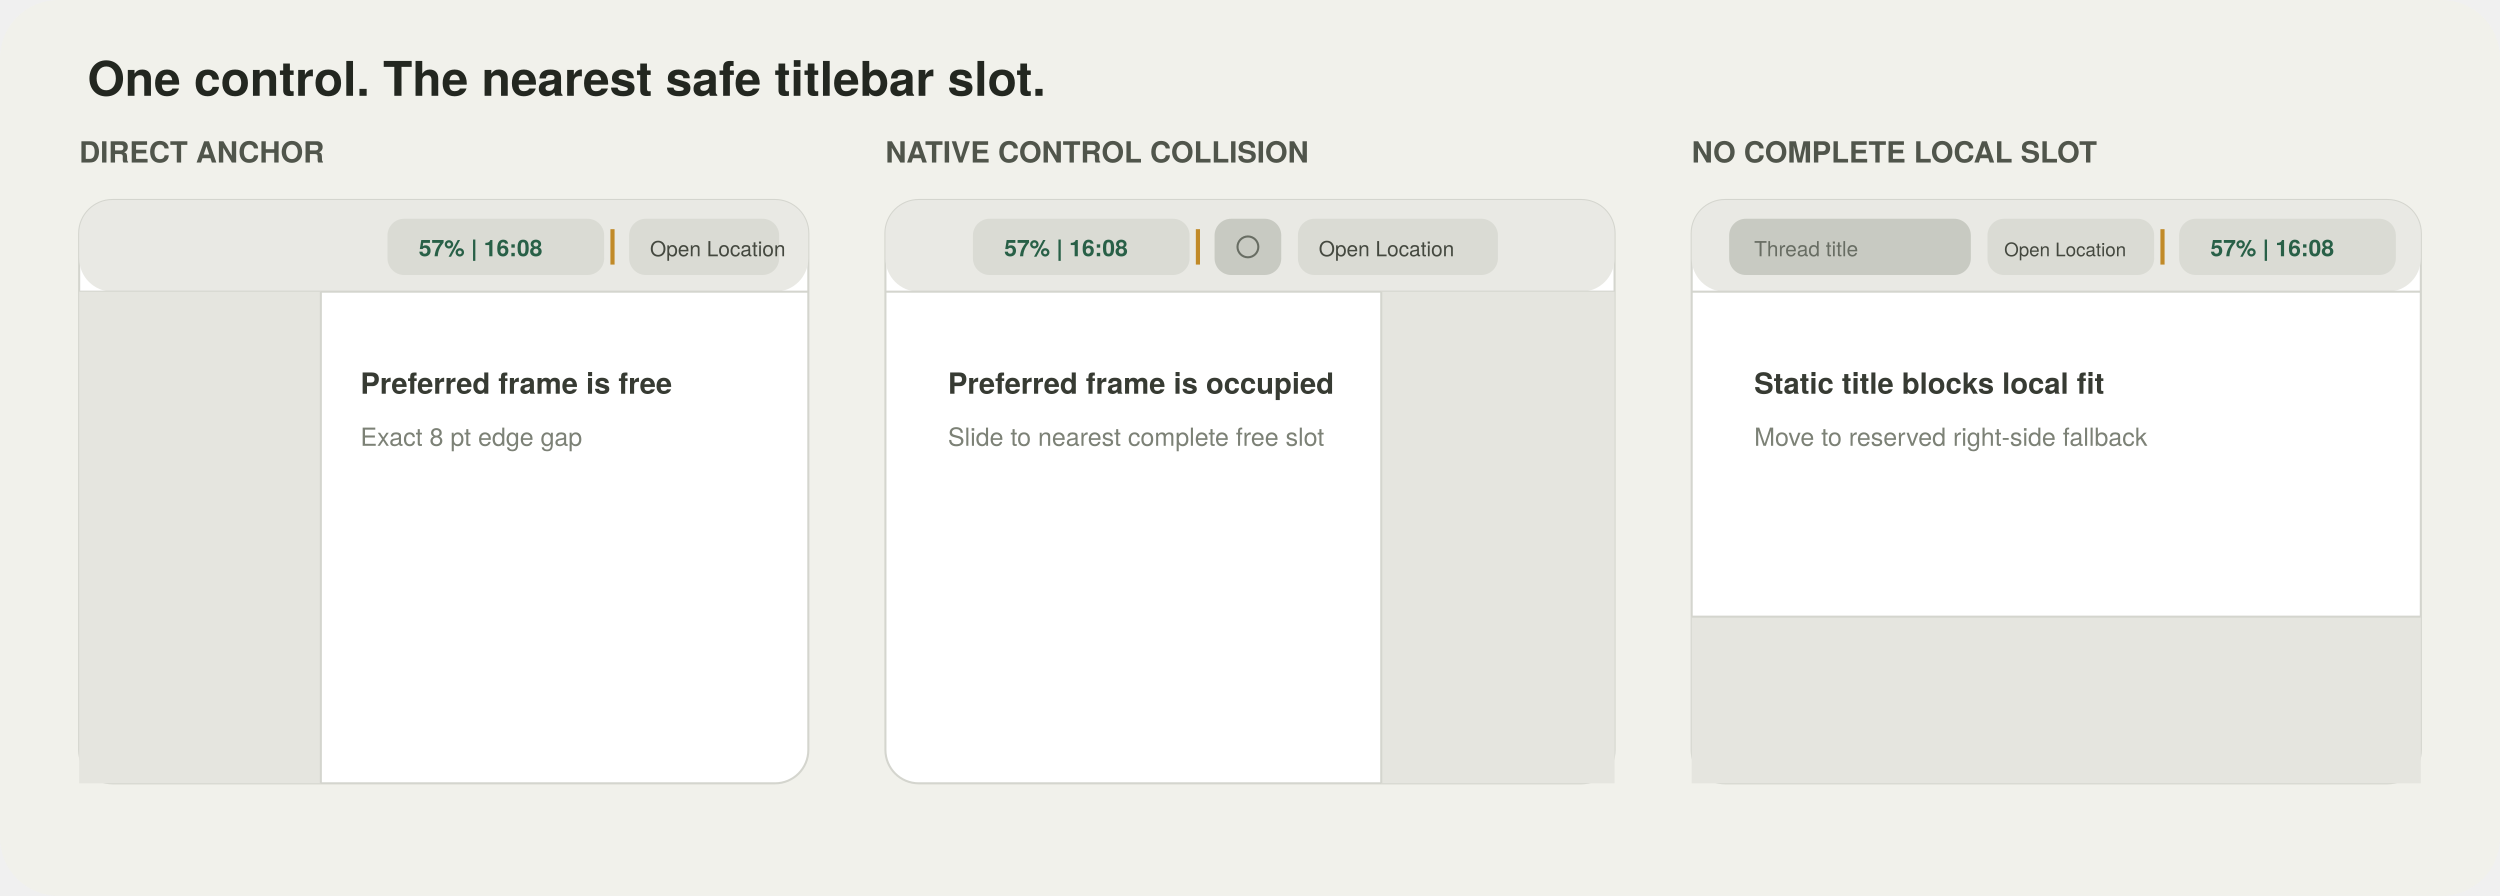
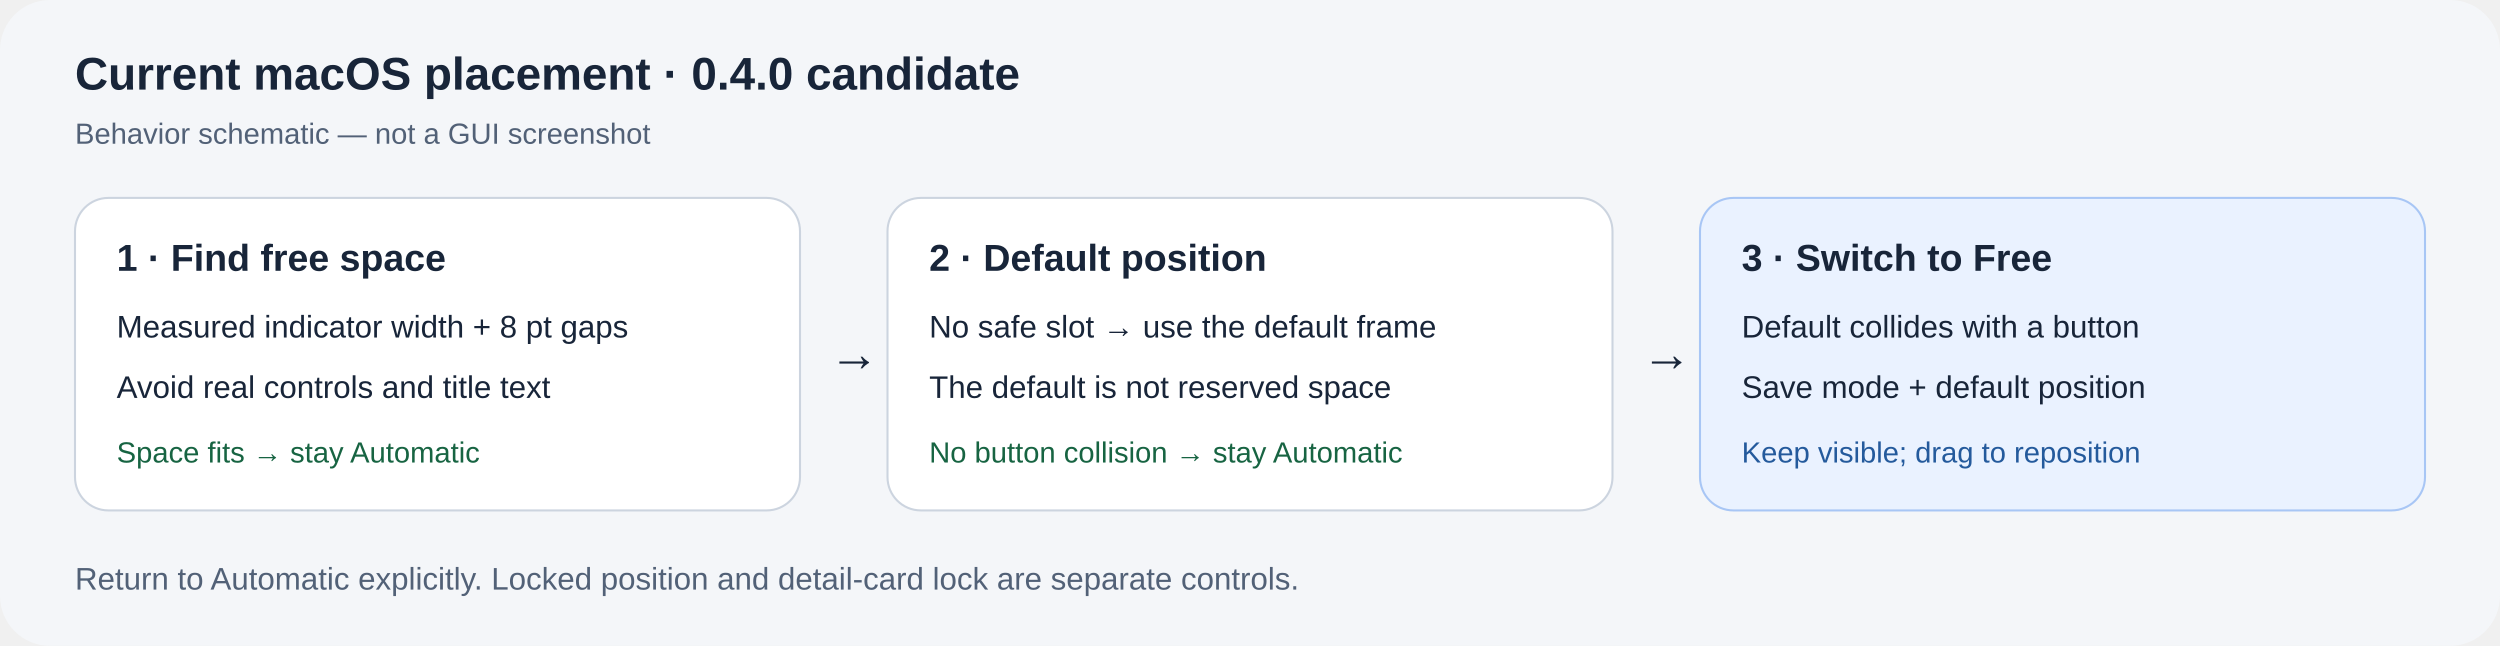
- <svg xmlns="http://www.w3.org/2000/svg" width="1200" height="430" viewBox="0 0 1200 430" role="img" aria-labelledby="title desc">
-   <rect width="1200" height="430" rx="28" fill="#f1f1eb" />
-   <g font-family="Avenir Next,Helvetica Neue,sans-serif">
-     <text x="42" y="46" fill="#232720" font-size="23" font-weight="700">One control. The nearest safe titlebar slot.</text>
-     <g transform="translate(38 78)">
-       <text x="0" y="0" fill="#50554b" font-size="14" font-weight="700">DIRECT ANCHOR</text>
-       <rect y="18" width="350" height="280" rx="16" fill="#fff" stroke="#d4d5ce" />
-       <rect y="18" width="350" height="44" rx="16" fill="#e9e9e4" />
-       <path d="M0 62h350" stroke="#d4d5ce" />
-       <rect y="62" width="116" height="236" fill="#e5e5df" />
-       <path d="M116 62v236" stroke="#d4d5ce" />
-       <rect x="148" y="27" width="104" height="27" rx="8" fill="#dadbd4" />
-       <text x="163" y="45" fill="#286047" font-size="11" font-weight="700">57% | 16:08</text>
-       <path d="M256 32v17" stroke="#c18a28" stroke-width="2" />
-       <rect x="264" y="27" width="72" height="27" rx="8" fill="#dadbd4" />
-       <text x="274" y="45" fill="#44483f" font-size="10">Open Location</text>
-       <text x="135" y="111" fill="#373b33" font-size="14" font-weight="700">Preferred frame is free</text>
-       <text x="135" y="136" fill="#7c8176" font-size="12">Exact 8 pt edge gap</text>
+ <svg xmlns="http://www.w3.org/2000/svg" width="1200" height="310" viewBox="0 0 1200 310" role="img" aria-labelledby="title desc">
+   <rect width="1200" height="310" rx="24" fill="#f4f6f9" />
+   <g font-family="Helvetica Neue,Arial,sans-serif" fill="#182539">
+     <text x="36" y="43" font-size="22" font-weight="700">Current macOS placement · 0.4.0 candidate</text>
+     <text x="36" y="69" font-size="14" fill="#526177">Behavior schematic — not a GUI screenshot</text>
+     <g transform="translate(36 95)">
+       <rect width="348" height="150" rx="16" fill="white" stroke="#ccd4df" />
+       <text x="20" y="35" font-size="18" font-weight="700">1 · Find free space</text>
+       <text x="20" y="67" font-size="15">Measured indicator width + 8 pt gaps</text>
+       <text x="20" y="96" font-size="15">Avoid real controls and title text</text>
+       <text x="20" y="127" font-size="14" fill="#176442">Space fits → stay Automatic</text>
    </g>
-     <g transform="translate(425 78)">
-       <text x="0" y="0" fill="#50554b" font-size="14" font-weight="700">NATIVE CONTROL COLLISION</text>
-       <rect y="18" width="350" height="280" rx="16" fill="#fff" stroke="#d4d5ce" />
-       <rect y="18" width="350" height="44" rx="16" fill="#e9e9e4" />
-       <path d="M0 62h350" stroke="#d4d5ce" />
-       <rect x="238" y="62" width="112" height="236" fill="#e5e5df" />
-       <path d="M238 62v236" stroke="#d4d5ce" />
-       <rect x="42" y="27" width="104" height="27" rx="8" fill="#dadbd4" />
-       <text x="57" y="45" fill="#286047" font-size="11" font-weight="700">57% | 16:08</text>
-       <path d="M150 32v17" stroke="#c18a28" stroke-width="2" />
-       <rect x="158" y="27" width="32" height="27" rx="8" fill="#c8cac2" />
-       <circle cx="174" cy="40.5" r="5" fill="none" stroke="#686d63" />
-       <rect x="198" y="27" width="96" height="27" rx="8" fill="#dadbd4" />
-       <text x="208" y="45" fill="#44483f" font-size="10">Open Location</text>
-       <text x="30" y="111" fill="#373b33" font-size="14" font-weight="700">Preferred frame is occupied</text>
-       <text x="30" y="136" fill="#7c8176" font-size="12">Slide to nearest complete free slot</text>
+     <text x="398" y="178" font-size="24">→</text>
+     <g transform="translate(426 95)">
+       <rect width="348" height="150" rx="16" fill="white" stroke="#ccd4df" />
+       <text x="20" y="35" font-size="18" font-weight="700">2 · Default position</text>
+       <text x="20" y="67" font-size="15">No safe slot → use the default frame</text>
+       <text x="20" y="96" font-size="15">The default is not reserved space</text>
+       <text x="20" y="127" font-size="14" fill="#176442">No button collision → stay Automatic</text>
    </g>
-     <g transform="translate(812 78)">
-       <text x="0" y="0" fill="#50554b" font-size="14" font-weight="700">NO COMPLETE LOCAL SLOT</text>
-       <rect y="18" width="350" height="280" rx="16" fill="#fff" stroke="#d4d5ce" />
-       <rect y="18" width="350" height="44" rx="16" fill="#e9e9e4" />
-       <path d="M0 62h350" stroke="#d4d5ce" />
-       <rect y="218" width="350" height="80" fill="#e5e5df" />
-       <path d="M0 218h350" stroke="#d4d5ce" />
-       <rect x="18" y="27" width="116" height="27" rx="8" fill="#c8cac2" />
-       <text x="30" y="45" fill="#686d63" font-size="10">Thread title</text>
-       <rect x="142" y="27" width="80" height="27" rx="8" fill="#dadbd4" />
-       <text x="150" y="45" fill="#44483f" font-size="9">Open Location</text>
-       <path d="M226 32v17" stroke="#c18a28" stroke-width="2" />
-       <rect x="234" y="27" width="104" height="27" rx="8" fill="#dadbd4" />
-       <text x="249" y="45" fill="#286047" font-size="11" font-weight="700">57% | 16:08</text>
-       <text x="30" y="111" fill="#373b33" font-size="14" font-weight="700">Static title blocks local fit</text>
-       <text x="30" y="136" fill="#7c8176" font-size="12">Move to reserved right-side fallback</text>
+     <text x="788" y="178" font-size="24">→</text>
+     <g transform="translate(816 95)">
+       <rect width="348" height="150" rx="16" fill="#eaf2ff" stroke="#a8c6f5" />
+       <text x="20" y="35" font-size="18" font-weight="700">3 · Switch to Free</text>
+       <text x="20" y="67" font-size="15">Default collides with a button</text>
+       <text x="20" y="96" font-size="15">Save mode + default position</text>
+       <text x="20" y="127" font-size="14" fill="#245a9c">Keep visible; drag to reposition</text>
    </g>
+     <text x="36" y="283" font-size="15" fill="#526177">Return to Automatic explicitly. Locked position and detail-card lock are separate controls.</text>
  </g>
</svg>
